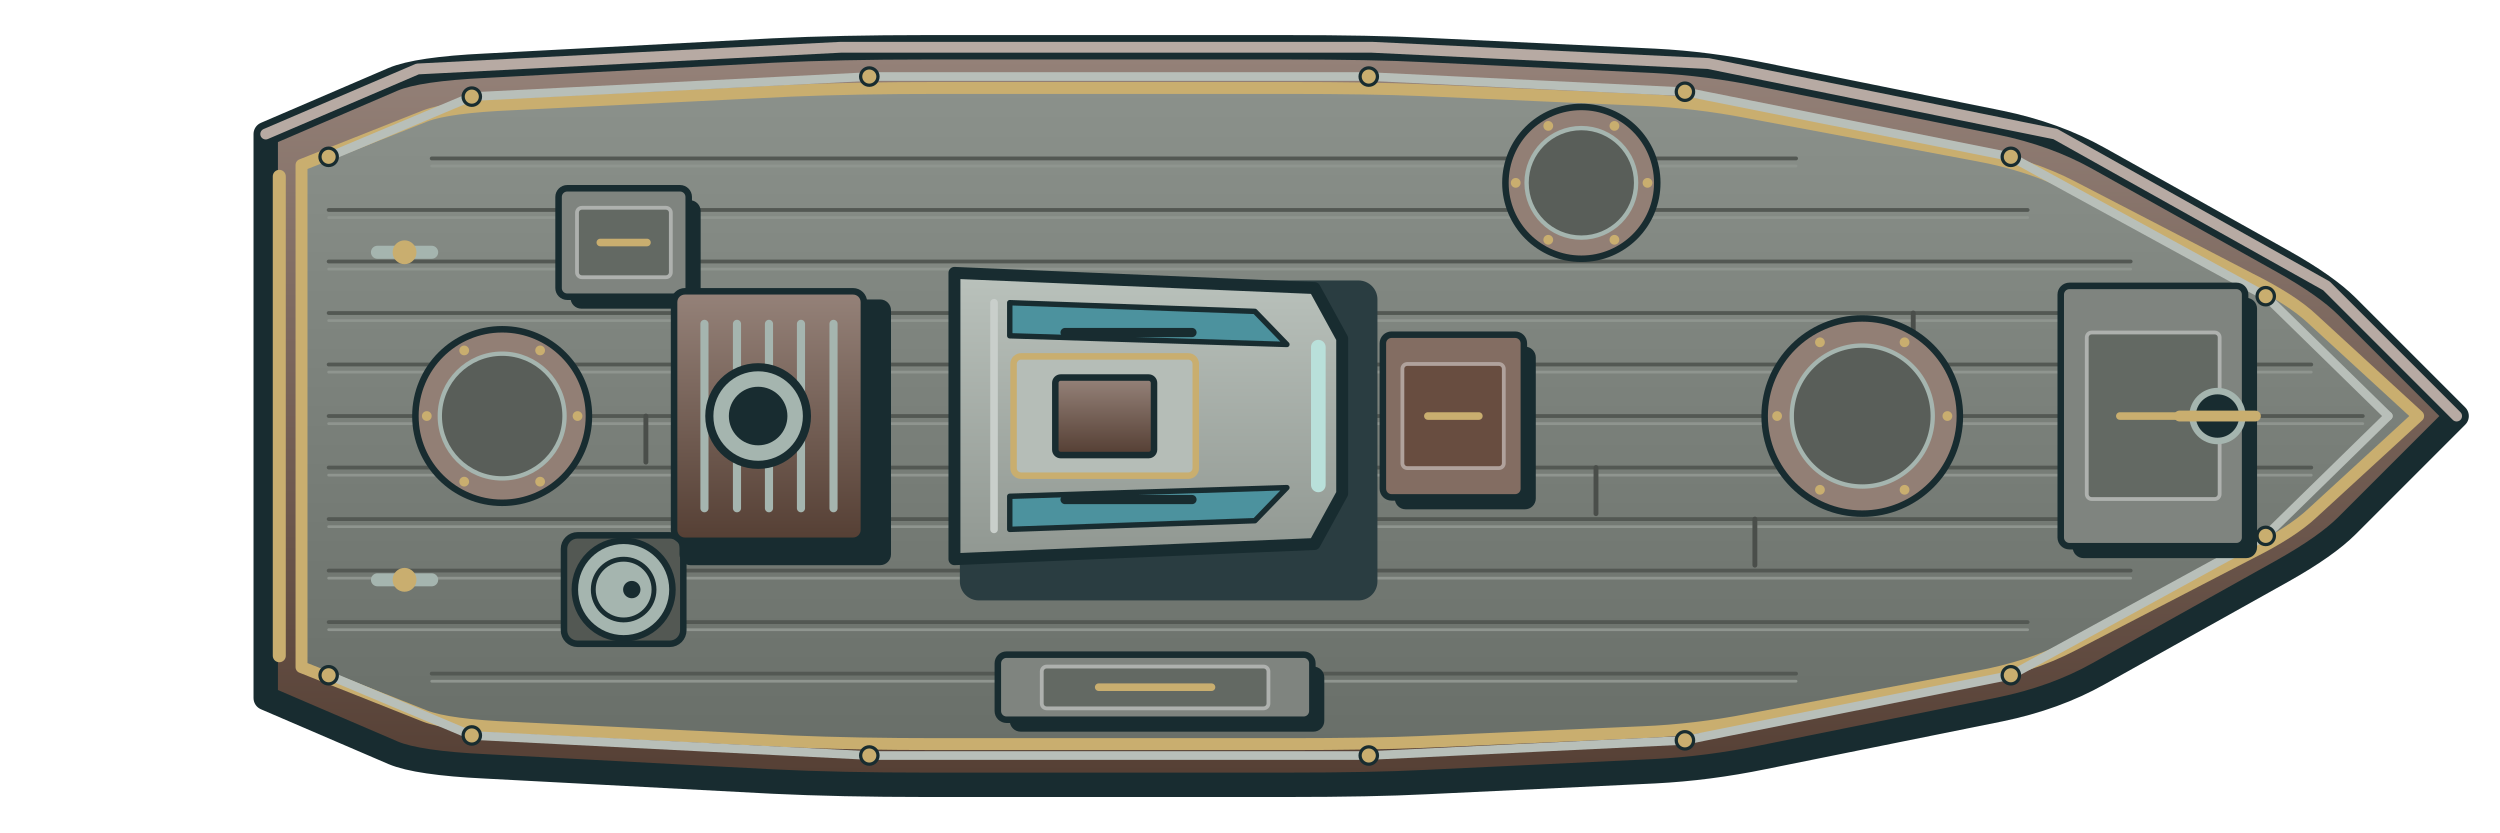
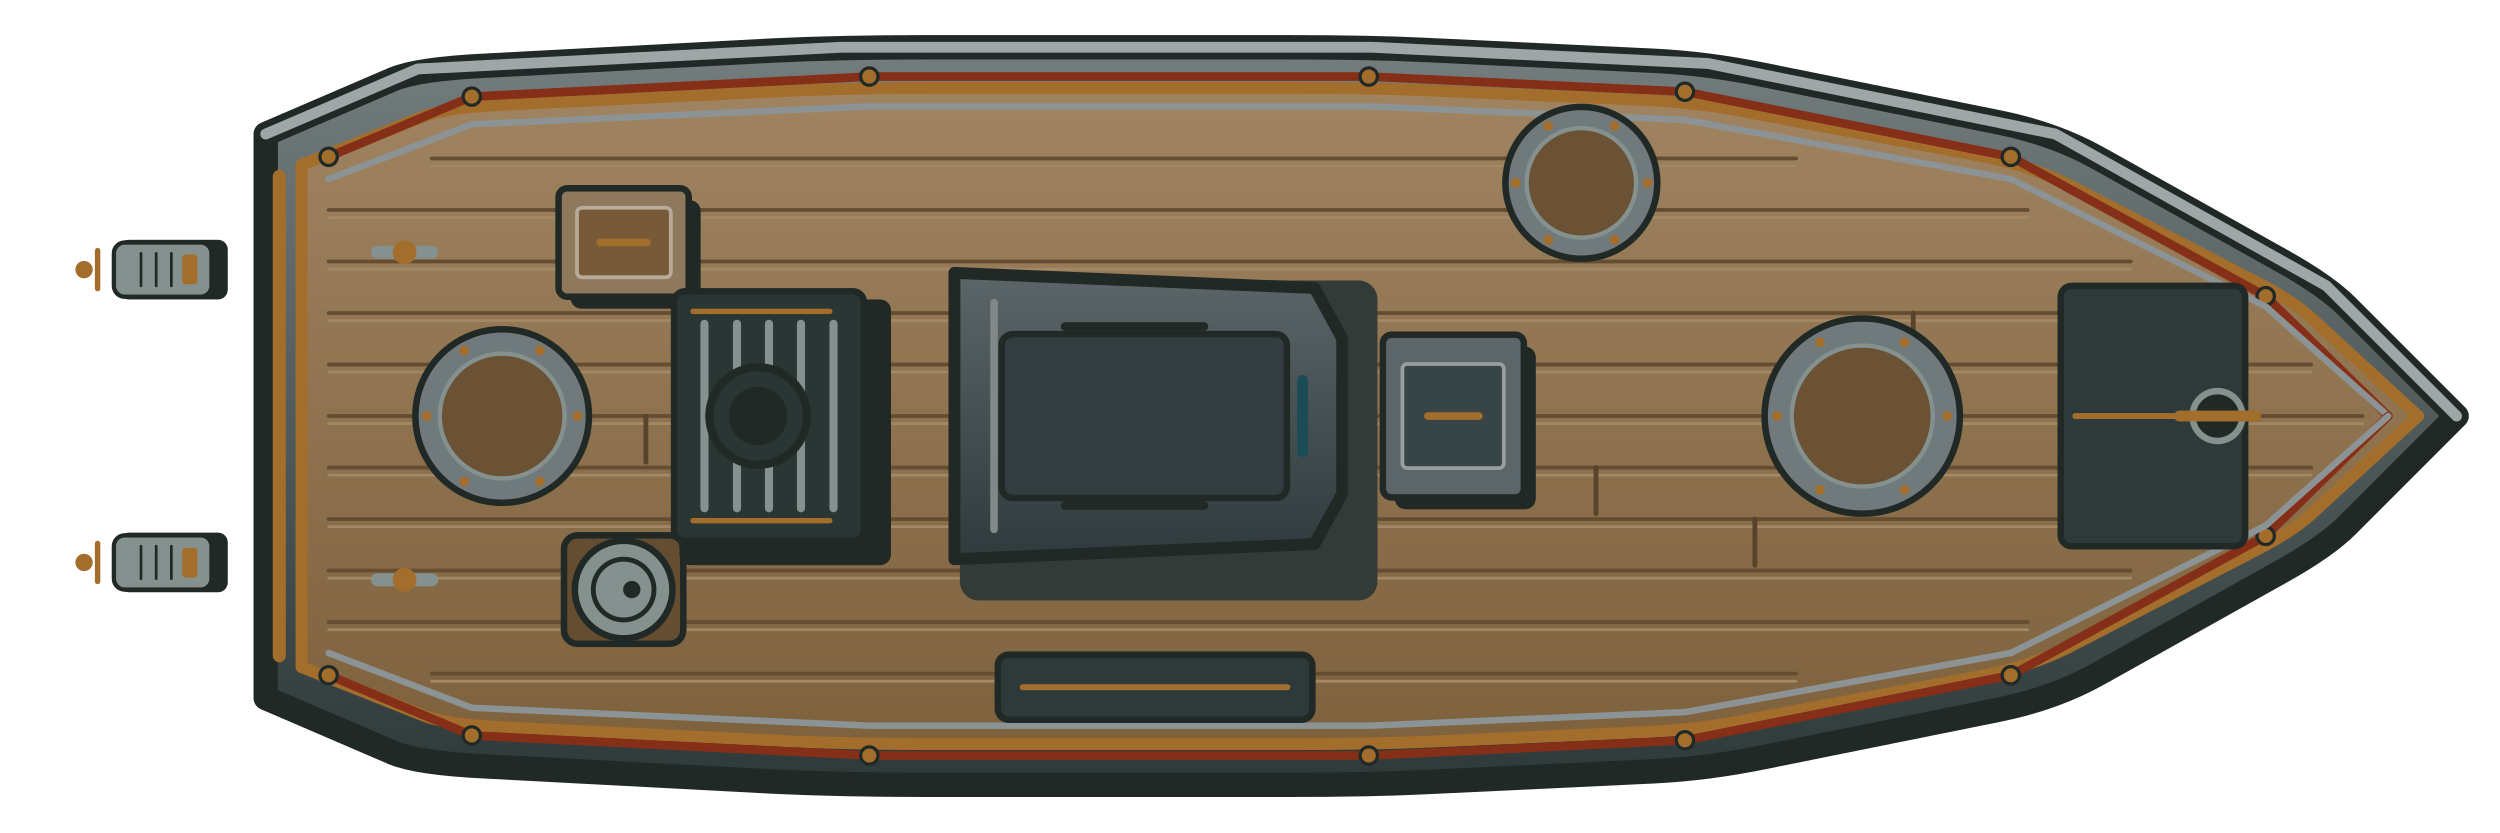
<svg xmlns="http://www.w3.org/2000/svg" width="664" height="221" viewBox="-2.43 -0.765 4.61 1.53">
  <defs>
    <linearGradient id="paint" x1="0" y1="0" x2="0" y2="1" gradientUnits="objectBoundingBox">
-       <stop stop-color="#958279" />
-       <stop offset="1" stop-color="#553f34" />
+       <stop stop-color="#747d7e" />
+       <stop offset="1" stop-color="#2e393a" />
    </linearGradient>
  </defs>
  <defs>
    <linearGradient id="deck" x1="0" y1="0" x2="0" y2="1" gradientUnits="objectBoundingBox">
-       <stop stop-color="#8b918b" />
-       <stop offset="1" stop-color="#696f69" />
+       <stop stop-color="#a08461" />
+       <stop offset="1" stop-color="#7e613d" />
    </linearGradient>
  </defs>
+   <path d="M-1.94,-0.52 L-1.705,-0.621 Q-1.66,-0.64 -1.535,-0.646 L-1.005,-0.674 Q-0.88,-0.68 -0.723,-0.68 L-0.057,-0.68 Q0.1,-0.68 0.199,-0.675 L0.621,-0.655 Q0.72,-0.65 0.822,-0.629 L1.258,-0.541 Q1.36,-0.52 1.44,-0.475 L1.78,-0.285 Q1.86,-0.24 1.898,-0.202 L2.1,0 L1.898,0.202 Q1.86,0.24 1.78,0.285 L1.44,0.475 Q1.36,0.52 1.258,0.541 L0.822,0.629 Q0.72,0.65 0.621,0.655 L0.199,0.675 Q0.1,0.68 -0.057,0.68 L-0.723,0.68 Q-0.88,0.68 -1.005,0.674 L-1.535,0.646 Q-1.66,0.64 -1.705,0.621 L-1.94,0.52 Z" fill="url(#paint)" stroke="#212926" stroke-width="0.045" stroke-linejoin="round" stroke-linecap="round" />
+   <path d="M-1.874,-0.463 L-1.647,-0.553 Q-1.604,-0.57 -1.483,-0.575 L-0.971,-0.6 Q-0.85,-0.605 -0.699,-0.605 L-0.055,-0.605 Q0.097,-0.605 0.192,-0.601 L0.6,-0.583 Q0.696,-0.579 0.794,-0.56 L1.215,-0.481 Q1.314,-0.463 1.391,-0.423 L1.719,-0.253 Q1.797,-0.214 1.834,-0.179 L2.029,0 L1.834,0.179 Q1.797,0.214 1.719,0.253 L1.391,0.423 Q1.314,0.463 1.215,0.481 L0.794,0.56 Q0.696,0.579 0.6,0.583 L0.192,0.601 Q0.097,0.605 -0.055,0.605 L-0.699,0.605 Q-0.85,0.605 -0.971,0.6 L-1.483,0.575 Q-1.604,0.57 -1.647,0.553 L-1.874,0.463 Z" fill="url(#deck)" stroke="#a36e2b" stroke-width="0.022" stroke-linejoin="round" stroke-linecap="round" />
+   <path d="M-1.634,-0.475 L0.882,-0.475" fill="none" stroke="#644d30" stroke-width="0.007" stroke-linejoin="round" stroke-linecap="round" />
+   <path d="M-1.634,-0.461 L0.882,-0.461" fill="none" stroke="#a38866" stroke-width="0.005" stroke-linejoin="round" stroke-linecap="round" />
+   <path d="M-1.824,-0.38 L1.309,-0.38" fill="none" stroke="#644d30" stroke-width="0.007" stroke-linejoin="round" stroke-linecap="round" />
+   <path d="M-1.824,-0.366 L1.309,-0.366" fill="none" stroke="#a38866" stroke-width="0.005" stroke-linejoin="round" stroke-linecap="round" />
+   <path d="M-1.824,-0.285 L1.499,-0.285" fill="none" stroke="#644d30" stroke-width="0.007" stroke-linejoin="round" stroke-linecap="round" />
+   <path d="M-1.824,-0.271 L1.499,-0.271" fill="none" stroke="#a38866" stroke-width="0.005" stroke-linejoin="round" stroke-linecap="round" />
+   <path d="M-1.824,-0.19 L1.689,-0.19" fill="none" stroke="#644d30" stroke-width="0.007" stroke-linejoin="round" stroke-linecap="round" />
+   <path d="M-1.824,-0.176 L1.689,-0.176" fill="none" stroke="#a38866" stroke-width="0.005" stroke-linejoin="round" stroke-linecap="round" />
+   <path d="M-1.824,-0.095 L1.832,-0.095" fill="none" stroke="#644d30" stroke-width="0.007" stroke-linejoin="round" stroke-linecap="round" />
+   <path d="M-1.824,-0.081 L1.832,-0.081" fill="none" stroke="#a38866" stroke-width="0.005" stroke-linejoin="round" stroke-linecap="round" />
+   <path d="M-1.824,0 L1.927,0" fill="none" stroke="#644d30" stroke-width="0.007" stroke-linejoin="round" stroke-linecap="round" />
+   <path d="M-1.824,0.014 L1.927,0.014" fill="none" stroke="#a38866" stroke-width="0.005" stroke-linejoin="round" stroke-linecap="round" />
+   <path d="M-1.824,0.095 L1.832,0.095" fill="none" stroke="#644d30" stroke-width="0.007" stroke-linejoin="round" stroke-linecap="round" />
+   <path d="M-1.824,0.109 L1.832,0.109" fill="none" stroke="#a38866" stroke-width="0.005" stroke-linejoin="round" stroke-linecap="round" />
+   <path d="M-1.824,0.19 L1.689,0.19" fill="none" stroke="#644d30" stroke-width="0.007" stroke-linejoin="round" stroke-linecap="round" />
+   <path d="M-1.824,0.204 L1.689,0.204" fill="none" stroke="#a38866" stroke-width="0.005" stroke-linejoin="round" stroke-linecap="round" />
+   <path d="M-1.824,0.285 L1.499,0.285" fill="none" stroke="#644d30" stroke-width="0.007" stroke-linejoin="round" stroke-linecap="round" />
+   <path d="M-1.824,0.299 L1.499,0.299" fill="none" stroke="#a38866" stroke-width="0.005" stroke-linejoin="round" stroke-linecap="round" />
+   <path d="M-1.824,0.38 L1.309,0.38" fill="none" stroke="#644d30" stroke-width="0.007" stroke-linejoin="round" stroke-linecap="round" />
+   <path d="M-1.824,0.394 L1.309,0.394" fill="none" stroke="#a38866" stroke-width="0.005" stroke-linejoin="round" stroke-linecap="round" />
+   <path d="M-1.634,0.475 L0.882,0.475" fill="none" stroke="#644d30" stroke-width="0.007" stroke-linejoin="round" stroke-linecap="round" />
+   <path d="M-1.634,0.489 L0.882,0.489" fill="none" stroke="#a38866" stroke-width="0.005" stroke-linejoin="round" stroke-linecap="round" />
+   <path d="M-1.531,-0.095 L-1.531,-0.01" fill="none" stroke="#59442b" stroke-width="0.009" stroke-linejoin="round" stroke-linecap="round" />
+   <path d="M-1.239,0 L-1.239,0.085" fill="none" stroke="#59442b" stroke-width="0.009" stroke-linejoin="round" stroke-linecap="round" />
+   <path d="M-0.947,0.095 L-0.947,0.18" fill="none" stroke="#59442b" stroke-width="0.009" stroke-linejoin="round" stroke-linecap="round" />
+   <path d="M-0.655,0.19 L-0.655,0.275" fill="none" stroke="#59442b" stroke-width="0.009" stroke-linejoin="round" stroke-linecap="round" />
+   <path d="M-0.363,-0.19 L-0.363,-0.105" fill="none" stroke="#59442b" stroke-width="0.009" stroke-linejoin="round" stroke-linecap="round" />
+   <path d="M-0.071,-0.095 L-0.071,-0.01" fill="none" stroke="#59442b" stroke-width="0.009" stroke-linejoin="round" stroke-linecap="round" />
+   <path d="M0.221,0 L0.221,0.085" fill="none" stroke="#59442b" stroke-width="0.009" stroke-linejoin="round" stroke-linecap="round" />
+   <path d="M0.513,0.095 L0.513,0.18" fill="none" stroke="#59442b" stroke-width="0.009" stroke-linejoin="round" stroke-linecap="round" />
+   <path d="M0.806,0.19 L0.806,0.275" fill="none" stroke="#59442b" stroke-width="0.009" stroke-linejoin="round" stroke-linecap="round" />
+   <path d="M1.098,-0.19 L1.098,-0.105" fill="none" stroke="#59442b" stroke-width="0.009" stroke-linejoin="round" stroke-linecap="round" />
+   <path d="M1.39,-0.095 L1.39,-0.01" fill="none" stroke="#59442b" stroke-width="0.009" stroke-linejoin="round" stroke-linecap="round" />
+   <path d="M-1.824,-0.478 L-1.56,-0.589 L-0.827,-0.626 L0.094,-0.626 L0.677,-0.598 L1.278,-0.478 L1.748,-0.221 L1.974,0" fill="none" stroke="#852e18" stroke-width="0.016" stroke-linejoin="round" stroke-linecap="round" />
+   <circle cx="-1.824" cy="-0.478" r="0.016" fill="#a36e2b" stroke="#212926" stroke-width="0.006" />
+   <circle cx="-1.56" cy="-0.589" r="0.016" fill="#a36e2b" stroke="#212926" stroke-width="0.006" />
+   <circle cx="-0.827" cy="-0.626" r="0.016" fill="#a36e2b" stroke="#212926" stroke-width="0.006" />
+   <circle cx="0.094" cy="-0.626" r="0.016" fill="#a36e2b" stroke="#212926" stroke-width="0.006" />
+   <circle cx="0.677" cy="-0.598" r="0.016" fill="#a36e2b" stroke="#212926" stroke-width="0.006" />
+   <circle cx="1.278" cy="-0.478" r="0.016" fill="#a36e2b" stroke="#212926" stroke-width="0.006" />
+   <circle cx="1.748" cy="-0.221" r="0.016" fill="#a36e2b" stroke="#212926" stroke-width="0.006" />
+   <path d="M-1.824,-0.437 L-1.56,-0.538 L-0.827,-0.571 L0.094,-0.571 L0.677,-0.546 L1.278,-0.437 L1.748,-0.202 L1.974,0" fill="none" stroke="#8c9394" stroke-width="0.012" stroke-linejoin="round" stroke-linecap="round" />
+   <path d="M-1.824,0.478 L-1.56,0.589 L-0.827,0.626 L0.094,0.626 L0.677,0.598 L1.278,0.478 L1.748,0.221 L1.974,0" fill="none" stroke="#852e18" stroke-width="0.016" stroke-linejoin="round" stroke-linecap="round" />
+   <circle cx="-1.824" cy="0.478" r="0.016" fill="#a36e2b" stroke="#212926" stroke-width="0.006" />
+   <circle cx="-1.56" cy="0.589" r="0.016" fill="#a36e2b" stroke="#212926" stroke-width="0.006" />
+   <circle cx="-0.827" cy="0.626" r="0.016" fill="#a36e2b" stroke="#212926" stroke-width="0.006" />
+   <circle cx="0.094" cy="0.626" r="0.016" fill="#a36e2b" stroke="#212926" stroke-width="0.006" />
+   <circle cx="0.677" cy="0.598" r="0.016" fill="#a36e2b" stroke="#212926" stroke-width="0.006" />
+   <circle cx="1.278" cy="0.478" r="0.016" fill="#a36e2b" stroke="#212926" stroke-width="0.006" />
+   <circle cx="1.748" cy="0.221" r="0.016" fill="#a36e2b" stroke="#212926" stroke-width="0.006" />
+   <path d="M-1.824,0.437 L-1.56,0.538 L-0.827,0.571 L0.094,0.571 L0.677,0.546 L1.278,0.437 L1.748,0.202 L1.974,0" fill="none" stroke="#8c9394" stroke-width="0.012" stroke-linejoin="round" stroke-linecap="round" />
+   <path d="M-1.94,-0.52 L-1.66,-0.64 L-0.88,-0.68 L0.1,-0.68 L0.72,-0.65 L1.36,-0.52 L1.86,-0.24 L2.1,0" fill="none" stroke="#9fa6a7" stroke-width="0.02" stroke-linejoin="round" stroke-linecap="round" />
+   <path d="M-1.915,-0.442 L-1.915,0.442" fill="none" stroke="#a36e2b" stroke-width="0.024" stroke-linejoin="round" stroke-linecap="round" />
+   <rect x="1.37" y="-0.24" width="0.34" height="0.48" rx="0.02" fill="#2e393a" stroke="#212926" stroke-width="0.012" />
+   <path d="M1.397,0 L1.683,0" fill="none" stroke="#a36e2b" stroke-width="0.011" stroke-linejoin="round" stroke-linecap="round" />
+   <rect x="-0.59" y="0.44" width="0.58" height="0.12" rx="0.02" fill="#2e393a" stroke="#212926" stroke-width="0.012" />
+   <path d="M-0.544,0.5 L-0.056,0.5" fill="none" stroke="#a36e2b" stroke-width="0.011" stroke-linejoin="round" stroke-linecap="round" />
+   <rect x="-1.378" y="-0.398" width="0.24" height="0.2" rx="0.02" fill="#212926" />
+   <rect x="-1.4" y="-0.42" width="0.24" height="0.2" rx="0.016" fill="#8f795d" stroke="#212926" stroke-width="0.012" />
+   <rect x="-1.366" y="-0.384" width="0.173" height="0.128" rx="0.009" fill="#775b39" stroke="#b8aa98" stroke-width="0.007" />
+   <path d="M-1.323,-0.32 L-1.237,-0.32" fill="none" stroke="#a36e2b" stroke-width="0.014" stroke-linejoin="round" stroke-linecap="round" />
+   <rect x="-1.39" y="0.22" width="0.22" height="0.2" rx="0.025" fill="#644d30" stroke="#212926" stroke-width="0.012" />
+   <circle cx="-1.28" cy="0.32" r="0.09" fill="#85918f" stroke="#212926" stroke-width="0.012" />
+   <circle cx="-1.28" cy="0.32" r="0.056" fill="none" stroke="#212926" stroke-width="0.009" />
+   <circle cx="-1.265" cy="0.32" r="0.016" fill="#212926" />
+   <rect x="0.142" y="-0.128" width="0.26" height="0.3" rx="0.02" fill="#212926" />
+   <rect x="0.12" y="-0.15" width="0.26" height="0.3" rx="0.016" fill="#5c6668" stroke="#212926" stroke-width="0.012" />
+   <rect x="0.156" y="-0.096" width="0.187" height="0.192" rx="0.009" fill="#384547" stroke="#989e9f" stroke-width="0.007" />
+   <path d="M0.203,0 L0.297,0" fill="none" stroke="#a36e2b" stroke-width="0.014" stroke-linejoin="round" stroke-linecap="round" />
+   <rect x="-1.177" y="-0.215" width="0.39" height="0.49" rx="0.02" fill="#212926" />
+   <rect x="-1.187" y="-0.23" width="0.35" height="0.46" rx="0.02" fill="#293633" stroke="#212926" stroke-width="0.012" />
+   <path d="M-1.131,-0.17 L-1.131,0.17" fill="none" stroke="#85918f" stroke-width="0.015" stroke-linejoin="round" stroke-linecap="round" />
+   <path d="M-1.071,-0.17 L-1.071,0.17" fill="none" stroke="#85918f" stroke-width="0.015" stroke-linejoin="round" stroke-linecap="round" />
+   <path d="M-1.012,-0.17 L-1.012,0.17" fill="none" stroke="#85918f" stroke-width="0.015" stroke-linejoin="round" stroke-linecap="round" />
+   <path d="M-0.953,-0.17 L-0.953,0.17" fill="none" stroke="#85918f" stroke-width="0.015" stroke-linejoin="round" stroke-linecap="round" />
+   <path d="M-0.893,-0.17 L-0.893,0.17" fill="none" stroke="#85918f" stroke-width="0.015" stroke-linejoin="round" stroke-linecap="round" />
+   <path d="M-1.152,-0.193 L-0.9,-0.193" fill="none" stroke="#a36e2b" stroke-width="0.01" stroke-linejoin="round" stroke-linecap="round" />
+   <path d="M-1.152,0.193 L-0.9,0.193" fill="none" stroke="#a36e2b" stroke-width="0.01" stroke-linejoin="round" stroke-linecap="round" />
+   <circle cx="-1.032" cy="0" r="0.09" fill="#293633" stroke="#212926" stroke-width="0.015" />
+   <circle cx="-1.032" cy="0" r="0.054" fill="#212926" />
+   <rect x="-2.21" y="-0.325" width="0.2" height="0.11" rx="0.018" fill="#212926" />
+   <rect x="-2.22" y="-0.32" width="0.18" height="0.1" rx="0.02" fill="#85918f" stroke="#212926" stroke-width="0.008" />
+   <path d="M-2.17,-0.3 L-2.17,-0.24" fill="none" stroke="#212926" stroke-width="0.005" stroke-linejoin="round" stroke-linecap="round" />
+   <path d="M-2.142,-0.3 L-2.142,-0.24" fill="none" stroke="#212926" stroke-width="0.005" stroke-linejoin="round" stroke-linecap="round" />
+   <path d="M-2.114,-0.3 L-2.114,-0.24" fill="none" stroke="#212926" stroke-width="0.005" stroke-linejoin="round" stroke-linecap="round" />
+   <rect x="-2.094" y="-0.298" width="0.028" height="0.055" rx="0.006" fill="#a36e2b" />
+   <path d="M-2.25,-0.305 L-2.25,-0.235" fill="none" stroke="#a36e2b" stroke-width="0.01" stroke-linejoin="round" stroke-linecap="round" />
+   <circle cx="-2.275" cy="-0.27" r="0.016" fill="#a36e2b" />
+   <rect x="-2.21" y="0.215" width="0.2" height="0.11" rx="0.018" fill="#212926" />
+   <rect x="-2.22" y="0.22" width="0.18" height="0.1" rx="0.02" fill="#85918f" stroke="#212926" stroke-width="0.008" />
+   <path d="M-2.17,0.24 L-2.17,0.3" fill="none" stroke="#212926" stroke-width="0.005" stroke-linejoin="round" stroke-linecap="round" />
+   <path d="M-2.142,0.24 L-2.142,0.3" fill="none" stroke="#212926" stroke-width="0.005" stroke-linejoin="round" stroke-linecap="round" />
+   <path d="M-2.114,0.24 L-2.114,0.3" fill="none" stroke="#212926" stroke-width="0.005" stroke-linejoin="round" stroke-linecap="round" />
+   <rect x="-2.094" y="0.243" width="0.028" height="0.055" rx="0.006" fill="#a36e2b" />
+   <path d="M-2.25,0.235 L-2.25,0.305" fill="none" stroke="#a36e2b" stroke-width="0.01" stroke-linejoin="round" stroke-linecap="round" />
+   <circle cx="-2.275" cy="0.27" r="0.016" fill="#a36e2b" />
+   <circle cx="1.004" cy="0" r="0.18" fill="#70797b" stroke="#212926" stroke-width="0.012" />
+   <circle cx="1.004" cy="0" r="0.13" fill="#6b5234" stroke="#85918f" stroke-width="0.008" />
+   <circle cx="1.161" cy="0" r="0.009" fill="#a36e2b" />
+   <circle cx="1.082" cy="0.136" r="0.009" fill="#a36e2b" />
+   <circle cx="0.926" cy="0.136" r="0.009" fill="#a36e2b" />
+   <circle cx="0.847" cy="0" r="0.009" fill="#a36e2b" />
+   <circle cx="0.926" cy="-0.136" r="0.009" fill="#a36e2b" />
+   <circle cx="1.082" cy="-0.136" r="0.009" fill="#a36e2b" />
+   <circle cx="-1.504" cy="0" r="0.16" fill="#70797b" stroke="#212926" stroke-width="0.012" />
+   <circle cx="-1.504" cy="0" r="0.115" fill="#6b5234" stroke="#85918f" stroke-width="0.008" />
+   <circle cx="-1.365" cy="0" r="0.009" fill="#a36e2b" />
+   <circle cx="-1.434" cy="0.121" r="0.009" fill="#a36e2b" />
+   <circle cx="-1.574" cy="0.121" r="0.009" fill="#a36e2b" />
+   <circle cx="-1.643" cy="0" r="0.009" fill="#a36e2b" />
+   <circle cx="-1.574" cy="-0.121" r="0.009" fill="#a36e2b" />
+   <circle cx="-1.434" cy="-0.121" r="0.009" fill="#a36e2b" />
+   <circle cx="0.486" cy="-0.43" r="0.14" fill="#70797b" stroke="#212926" stroke-width="0.012" />
+   <circle cx="0.486" cy="-0.43" r="0.101" fill="#6b5234" stroke="#85918f" stroke-width="0.008" />
+   <circle cx="0.608" cy="-0.43" r="0.009" fill="#a36e2b" />
+   <circle cx="0.547" cy="-0.325" r="0.009" fill="#a36e2b" />
+   <circle cx="0.425" cy="-0.325" r="0.009" fill="#a36e2b" />
+   <circle cx="0.365" cy="-0.43" r="0.009" fill="#a36e2b" />
+   <circle cx="0.425" cy="-0.535" r="0.009" fill="#a36e2b" />
+   <circle cx="0.547" cy="-0.535" r="0.009" fill="#a36e2b" />
+   <rect x="-0.66" y="-0.25" width="0.77" height="0.59" rx="0.035" fill="#333a37" />
  <defs>
    <linearGradient id="roof" x1="0" y1="0" x2="0" y2="1" gradientUnits="objectBoundingBox">
-       <stop stop-color="#bac2bc" />
-       <stop offset="1" stop-color="#909791" />
+       <stop stop-color="#5c6668" />
+       <stop offset="1" stop-color="#2f3a3c" />
    </linearGradient>
  </defs>
-   <path d="M-1.94,-0.52 L-1.705,-0.621 Q-1.66,-0.64 -1.535,-0.646 L-1.005,-0.674 Q-0.88,-0.68 -0.723,-0.68 L-0.057,-0.68 Q0.1,-0.68 0.199,-0.675 L0.621,-0.655 Q0.72,-0.65 0.822,-0.629 L1.258,-0.541 Q1.36,-0.52 1.44,-0.475 L1.78,-0.285 Q1.86,-0.24 1.898,-0.202 L2.1,0 L1.898,0.202 Q1.86,0.24 1.78,0.285 L1.44,0.475 Q1.36,0.52 1.258,0.541 L0.822,0.629 Q0.72,0.65 0.621,0.655 L0.199,0.675 Q0.1,0.68 -0.057,0.68 L-0.723,0.68 Q-0.88,0.68 -1.005,0.674 L-1.535,0.646 Q-1.66,0.64 -1.705,0.621 L-1.94,0.52 Z" fill="url(#paint)" stroke="#182c30" stroke-width="0.045" stroke-linejoin="round" stroke-linecap="round" />
-   <path d="M-1.874,-0.463 L-1.647,-0.553 Q-1.604,-0.57 -1.483,-0.575 L-0.971,-0.6 Q-0.85,-0.605 -0.699,-0.605 L-0.055,-0.605 Q0.097,-0.605 0.192,-0.601 L0.6,-0.583 Q0.696,-0.579 0.794,-0.56 L1.215,-0.481 Q1.314,-0.463 1.391,-0.423 L1.719,-0.253 Q1.797,-0.214 1.834,-0.179 L2.029,0 L1.834,0.179 Q1.797,0.214 1.719,0.253 L1.391,0.423 Q1.314,0.463 1.215,0.481 L0.794,0.56 Q0.696,0.579 0.6,0.583 L0.192,0.601 Q0.097,0.605 -0.055,0.605 L-0.699,0.605 Q-0.85,0.605 -0.971,0.6 L-1.483,0.575 Q-1.604,0.57 -1.647,0.553 L-1.874,0.463 Z" fill="url(#deck)" stroke="#c9ae6f" stroke-width="0.022" stroke-linejoin="round" stroke-linecap="round" />
-   <path d="M-1.634,-0.475 L0.882,-0.475" fill="none" stroke="#535853" stroke-width="0.007" stroke-linejoin="round" stroke-linecap="round" />
-   <path d="M-1.634,-0.461 L0.882,-0.461" fill="none" stroke="#8f958f" stroke-width="0.005" stroke-linejoin="round" stroke-linecap="round" />
-   <path d="M-1.824,-0.38 L1.309,-0.38" fill="none" stroke="#535853" stroke-width="0.007" stroke-linejoin="round" stroke-linecap="round" />
-   <path d="M-1.824,-0.366 L1.309,-0.366" fill="none" stroke="#8f958f" stroke-width="0.005" stroke-linejoin="round" stroke-linecap="round" />
-   <path d="M-1.824,-0.285 L1.499,-0.285" fill="none" stroke="#535853" stroke-width="0.007" stroke-linejoin="round" stroke-linecap="round" />
-   <path d="M-1.824,-0.271 L1.499,-0.271" fill="none" stroke="#8f958f" stroke-width="0.005" stroke-linejoin="round" stroke-linecap="round" />
-   <path d="M-1.824,-0.19 L1.689,-0.19" fill="none" stroke="#535853" stroke-width="0.007" stroke-linejoin="round" stroke-linecap="round" />
-   <path d="M-1.824,-0.176 L1.689,-0.176" fill="none" stroke="#8f958f" stroke-width="0.005" stroke-linejoin="round" stroke-linecap="round" />
-   <path d="M-1.824,-0.095 L1.832,-0.095" fill="none" stroke="#535853" stroke-width="0.007" stroke-linejoin="round" stroke-linecap="round" />
-   <path d="M-1.824,-0.081 L1.832,-0.081" fill="none" stroke="#8f958f" stroke-width="0.005" stroke-linejoin="round" stroke-linecap="round" />
-   <path d="M-1.824,0 L1.927,0" fill="none" stroke="#535853" stroke-width="0.007" stroke-linejoin="round" stroke-linecap="round" />
-   <path d="M-1.824,0.014 L1.927,0.014" fill="none" stroke="#8f958f" stroke-width="0.005" stroke-linejoin="round" stroke-linecap="round" />
-   <path d="M-1.824,0.095 L1.832,0.095" fill="none" stroke="#535853" stroke-width="0.007" stroke-linejoin="round" stroke-linecap="round" />
-   <path d="M-1.824,0.109 L1.832,0.109" fill="none" stroke="#8f958f" stroke-width="0.005" stroke-linejoin="round" stroke-linecap="round" />
-   <path d="M-1.824,0.19 L1.689,0.19" fill="none" stroke="#535853" stroke-width="0.007" stroke-linejoin="round" stroke-linecap="round" />
-   <path d="M-1.824,0.204 L1.689,0.204" fill="none" stroke="#8f958f" stroke-width="0.005" stroke-linejoin="round" stroke-linecap="round" />
-   <path d="M-1.824,0.285 L1.499,0.285" fill="none" stroke="#535853" stroke-width="0.007" stroke-linejoin="round" stroke-linecap="round" />
-   <path d="M-1.824,0.299 L1.499,0.299" fill="none" stroke="#8f958f" stroke-width="0.005" stroke-linejoin="round" stroke-linecap="round" />
-   <path d="M-1.824,0.38 L1.309,0.38" fill="none" stroke="#535853" stroke-width="0.007" stroke-linejoin="round" stroke-linecap="round" />
-   <path d="M-1.824,0.394 L1.309,0.394" fill="none" stroke="#8f958f" stroke-width="0.005" stroke-linejoin="round" stroke-linecap="round" />
-   <path d="M-1.634,0.475 L0.882,0.475" fill="none" stroke="#535853" stroke-width="0.007" stroke-linejoin="round" stroke-linecap="round" />
-   <path d="M-1.634,0.489 L0.882,0.489" fill="none" stroke="#8f958f" stroke-width="0.005" stroke-linejoin="round" stroke-linecap="round" />
-   <path d="M-1.531,-0.095 L-1.531,-0.01" fill="none" stroke="#4a4e4a" stroke-width="0.009" stroke-linejoin="round" stroke-linecap="round" />
-   <path d="M-1.239,0 L-1.239,0.085" fill="none" stroke="#4a4e4a" stroke-width="0.009" stroke-linejoin="round" stroke-linecap="round" />
-   <path d="M-0.947,0.095 L-0.947,0.18" fill="none" stroke="#4a4e4a" stroke-width="0.009" stroke-linejoin="round" stroke-linecap="round" />
-   <path d="M-0.655,0.19 L-0.655,0.275" fill="none" stroke="#4a4e4a" stroke-width="0.009" stroke-linejoin="round" stroke-linecap="round" />
-   <path d="M-0.363,-0.19 L-0.363,-0.105" fill="none" stroke="#4a4e4a" stroke-width="0.009" stroke-linejoin="round" stroke-linecap="round" />
-   <path d="M-0.071,-0.095 L-0.071,-0.01" fill="none" stroke="#4a4e4a" stroke-width="0.009" stroke-linejoin="round" stroke-linecap="round" />
-   <path d="M0.221,0 L0.221,0.085" fill="none" stroke="#4a4e4a" stroke-width="0.009" stroke-linejoin="round" stroke-linecap="round" />
-   <path d="M0.513,0.095 L0.513,0.18" fill="none" stroke="#4a4e4a" stroke-width="0.009" stroke-linejoin="round" stroke-linecap="round" />
-   <path d="M0.806,0.19 L0.806,0.275" fill="none" stroke="#4a4e4a" stroke-width="0.009" stroke-linejoin="round" stroke-linecap="round" />
-   <path d="M1.098,-0.19 L1.098,-0.105" fill="none" stroke="#4a4e4a" stroke-width="0.009" stroke-linejoin="round" stroke-linecap="round" />
-   <path d="M1.39,-0.095 L1.39,-0.01" fill="none" stroke="#4a4e4a" stroke-width="0.009" stroke-linejoin="round" stroke-linecap="round" />
-   <path d="M-1.824,-0.478 L-1.56,-0.589 L-0.827,-0.626 L0.094,-0.626 L0.677,-0.598 L1.278,-0.478 L1.748,-0.221 L1.974,0" fill="none" stroke="#b8bfb9" stroke-width="0.016" stroke-linejoin="round" stroke-linecap="round" />
-   <circle cx="-1.824" cy="-0.478" r="0.016" fill="#c9ae6f" stroke="#182c30" stroke-width="0.006" />
-   <circle cx="-1.56" cy="-0.589" r="0.016" fill="#c9ae6f" stroke="#182c30" stroke-width="0.006" />
-   <circle cx="-0.827" cy="-0.626" r="0.016" fill="#c9ae6f" stroke="#182c30" stroke-width="0.006" />
-   <circle cx="0.094" cy="-0.626" r="0.016" fill="#c9ae6f" stroke="#182c30" stroke-width="0.006" />
-   <circle cx="0.677" cy="-0.598" r="0.016" fill="#c9ae6f" stroke="#182c30" stroke-width="0.006" />
-   <circle cx="1.278" cy="-0.478" r="0.016" fill="#c9ae6f" stroke="#182c30" stroke-width="0.006" />
-   <circle cx="1.748" cy="-0.221" r="0.016" fill="#c9ae6f" stroke="#182c30" stroke-width="0.006" />
-   <path d="M-1.824,0.478 L-1.56,0.589 L-0.827,0.626 L0.094,0.626 L0.677,0.598 L1.278,0.478 L1.748,0.221 L1.974,0" fill="none" stroke="#b8bfb9" stroke-width="0.016" stroke-linejoin="round" stroke-linecap="round" />
-   <circle cx="-1.824" cy="0.478" r="0.016" fill="#c9ae6f" stroke="#182c30" stroke-width="0.006" />
-   <circle cx="-1.56" cy="0.589" r="0.016" fill="#c9ae6f" stroke="#182c30" stroke-width="0.006" />
-   <circle cx="-0.827" cy="0.626" r="0.016" fill="#c9ae6f" stroke="#182c30" stroke-width="0.006" />
-   <circle cx="0.094" cy="0.626" r="0.016" fill="#c9ae6f" stroke="#182c30" stroke-width="0.006" />
-   <circle cx="0.677" cy="0.598" r="0.016" fill="#c9ae6f" stroke="#182c30" stroke-width="0.006" />
-   <circle cx="1.278" cy="0.478" r="0.016" fill="#c9ae6f" stroke="#182c30" stroke-width="0.006" />
-   <circle cx="1.748" cy="0.221" r="0.016" fill="#c9ae6f" stroke="#182c30" stroke-width="0.006" />
-   <path d="M-1.94,-0.52 L-1.66,-0.64 L-0.88,-0.68 L0.1,-0.68 L0.72,-0.65 L1.36,-0.52 L1.86,-0.24 L2.1,0" fill="none" stroke="#b7aaa3" stroke-width="0.02" stroke-linejoin="round" stroke-linecap="round" />
-   <path d="M-1.915,-0.442 L-1.915,0.442" fill="none" stroke="#c9ae6f" stroke-width="0.024" stroke-linejoin="round" stroke-linecap="round" />
-   <rect x="1.392" y="-0.218" width="0.34" height="0.48" rx="0.02" fill="#182c30" />
-   <rect x="1.37" y="-0.24" width="0.34" height="0.48" rx="0.016" fill="#7f847f" stroke="#182c30" stroke-width="0.012" />
-   <rect x="1.418" y="-0.154" width="0.245" height="0.307" rx="0.009" fill="#636963" stroke="#aeb1ae" stroke-width="0.007" />
-   <path d="M1.479,0 L1.601,0" fill="none" stroke="#c9ae6f" stroke-width="0.014" stroke-linejoin="round" stroke-linecap="round" />
-   <rect x="-0.568" y="0.462" width="0.58" height="0.12" rx="0.02" fill="#182c30" />
-   <rect x="-0.59" y="0.44" width="0.58" height="0.12" rx="0.016" fill="#7f847f" stroke="#182c30" stroke-width="0.012" />
-   <rect x="-0.509" y="0.462" width="0.418" height="0.077" rx="0.009" fill="#636963" stroke="#aeb1ae" stroke-width="0.007" />
-   <path d="M-0.404,0.5 L-0.196,0.5" fill="none" stroke="#c9ae6f" stroke-width="0.014" stroke-linejoin="round" stroke-linecap="round" />
-   <rect x="-1.378" y="-0.398" width="0.24" height="0.2" rx="0.02" fill="#182c30" />
-   <rect x="-1.4" y="-0.42" width="0.24" height="0.2" rx="0.016" fill="#7f847f" stroke="#182c30" stroke-width="0.012" />
-   <rect x="-1.366" y="-0.384" width="0.173" height="0.128" rx="0.009" fill="#636963" stroke="#aeb1ae" stroke-width="0.007" />
-   <path d="M-1.323,-0.32 L-1.237,-0.32" fill="none" stroke="#c9ae6f" stroke-width="0.014" stroke-linejoin="round" stroke-linecap="round" />
-   <rect x="-1.39" y="0.22" width="0.22" height="0.2" rx="0.025" fill="#535853" stroke="#182c30" stroke-width="0.012" />
-   <circle cx="-1.28" cy="0.32" r="0.09" fill="#a5b5af" stroke="#182c30" stroke-width="0.012" />
-   <circle cx="-1.28" cy="0.32" r="0.056" fill="none" stroke="#182c30" stroke-width="0.009" />
-   <circle cx="-1.265" cy="0.32" r="0.016" fill="#182c30" />
-   <rect x="0.142" y="-0.128" width="0.26" height="0.3" rx="0.02" fill="#182c30" />
-   <rect x="0.12" y="-0.15" width="0.26" height="0.3" rx="0.016" fill="#836d62" stroke="#182c30" stroke-width="0.012" />
-   <rect x="0.156" y="-0.096" width="0.187" height="0.192" rx="0.009" fill="#684d40" stroke="#b0a29c" stroke-width="0.007" />
-   <path d="M0.203,0 L0.297,0" fill="none" stroke="#c9ae6f" stroke-width="0.014" stroke-linejoin="round" stroke-linecap="round" />
-   <rect x="-1.177" y="-0.215" width="0.39" height="0.49" rx="0.02" fill="#182c30" />
-   <rect x="-1.187" y="-0.23" width="0.35" height="0.46" rx="0.02" fill="url(#paint)" stroke="#182c30" stroke-width="0.012" />
-   <path d="M-1.131,-0.17 L-1.131,0.17" fill="none" stroke="#a5b5af" stroke-width="0.015" stroke-linejoin="round" stroke-linecap="round" />
-   <path d="M-1.071,-0.17 L-1.071,0.17" fill="none" stroke="#a5b5af" stroke-width="0.015" stroke-linejoin="round" stroke-linecap="round" />
-   <path d="M-1.012,-0.17 L-1.012,0.17" fill="none" stroke="#a5b5af" stroke-width="0.015" stroke-linejoin="round" stroke-linecap="round" />
-   <path d="M-0.953,-0.17 L-0.953,0.17" fill="none" stroke="#a5b5af" stroke-width="0.015" stroke-linejoin="round" stroke-linecap="round" />
-   <path d="M-0.893,-0.17 L-0.893,0.17" fill="none" stroke="#a5b5af" stroke-width="0.015" stroke-linejoin="round" stroke-linecap="round" />
-   <circle cx="-1.032" cy="0" r="0.09" fill="#a5b5af" stroke="#182c30" stroke-width="0.015" />
-   <circle cx="-1.032" cy="0" r="0.054" fill="#182c30" />
-   <circle cx="1.004" cy="0" r="0.18" fill="#927f75" stroke="#182c30" stroke-width="0.012" />
-   <circle cx="1.004" cy="0" r="0.13" fill="#595e59" stroke="#a5b5af" stroke-width="0.008" />
-   <circle cx="1.161" cy="0" r="0.009" fill="#c9ae6f" />
-   <circle cx="1.082" cy="0.136" r="0.009" fill="#c9ae6f" />
-   <circle cx="0.926" cy="0.136" r="0.009" fill="#c9ae6f" />
-   <circle cx="0.847" cy="0" r="0.009" fill="#c9ae6f" />
-   <circle cx="0.926" cy="-0.136" r="0.009" fill="#c9ae6f" />
-   <circle cx="1.082" cy="-0.136" r="0.009" fill="#c9ae6f" />
-   <circle cx="-1.504" cy="0" r="0.16" fill="#927f75" stroke="#182c30" stroke-width="0.012" />
-   <circle cx="-1.504" cy="0" r="0.115" fill="#595e59" stroke="#a5b5af" stroke-width="0.008" />
-   <circle cx="-1.365" cy="0" r="0.009" fill="#c9ae6f" />
-   <circle cx="-1.434" cy="0.121" r="0.009" fill="#c9ae6f" />
-   <circle cx="-1.574" cy="0.121" r="0.009" fill="#c9ae6f" />
-   <circle cx="-1.643" cy="0" r="0.009" fill="#c9ae6f" />
-   <circle cx="-1.574" cy="-0.121" r="0.009" fill="#c9ae6f" />
-   <circle cx="-1.434" cy="-0.121" r="0.009" fill="#c9ae6f" />
-   <circle cx="0.486" cy="-0.43" r="0.14" fill="#927f75" stroke="#182c30" stroke-width="0.012" />
-   <circle cx="0.486" cy="-0.43" r="0.101" fill="#595e59" stroke="#a5b5af" stroke-width="0.008" />
-   <circle cx="0.608" cy="-0.43" r="0.009" fill="#c9ae6f" />
-   <circle cx="0.547" cy="-0.325" r="0.009" fill="#c9ae6f" />
-   <circle cx="0.425" cy="-0.325" r="0.009" fill="#c9ae6f" />
-   <circle cx="0.365" cy="-0.43" r="0.009" fill="#c9ae6f" />
-   <circle cx="0.425" cy="-0.535" r="0.009" fill="#c9ae6f" />
-   <circle cx="0.547" cy="-0.535" r="0.009" fill="#c9ae6f" />
-   <rect x="-0.66" y="-0.25" width="0.77" height="0.59" rx="0.035" fill="#2a3d41" />
-   <path d="M-0.67,-0.264 L-0.006,-0.236 L0.045,-0.143 L0.045,0.143 L-0.006,0.236 L-0.67,0.264 Z" fill="url(#roof)" stroke="#182c30" stroke-width="0.022" stroke-linejoin="round" stroke-linecap="round" />
-   <path d="M-0.568,-0.209 L-0.116,-0.193 L-0.057,-0.132 L-0.568,-0.148 Z" fill="#4c929e" stroke="#182c30" stroke-width="0.01" stroke-linejoin="round" stroke-linecap="round" />
-   <path d="M-0.568,0.209 L-0.116,0.193 L-0.057,0.132 L-0.568,0.148 Z" fill="#4c929e" stroke="#182c30" stroke-width="0.01" stroke-linejoin="round" stroke-linecap="round" />
-   <path d="M0.001,-0.127 L0.001,0.127" fill="none" stroke="#b9e0da" stroke-width="0.027" stroke-linejoin="round" stroke-linecap="round" />
-   <rect x="-0.561" y="-0.11" width="0.336" height="0.22" rx="0.014" fill="#b5bdb7" stroke="#c9ae6f" stroke-width="0.012" />
-   <rect x="-0.484" y="-0.071" width="0.182" height="0.143" rx="0.01" fill="url(#paint)" stroke="#182c30" stroke-width="0.012" />
-   <path d="M-0.466,-0.154 L-0.232,-0.154" fill="none" stroke="#182c30" stroke-width="0.017" stroke-linejoin="round" stroke-linecap="round" />
-   <path d="M-0.466,0.154 L-0.232,0.154" fill="none" stroke="#182c30" stroke-width="0.017" stroke-linejoin="round" stroke-linecap="round" />
-   <path d="M-0.597,-0.209 L-0.597,0.209" fill="none" stroke="#c9cfcb" stroke-width="0.014" stroke-linejoin="round" stroke-linecap="round" />
-   <path d="M-1.734,-0.302 L-1.634,-0.302" fill="none" stroke="#a5b5af" stroke-width="0.024" stroke-linejoin="round" stroke-linecap="round" />
-   <circle cx="-1.684" cy="-0.302" r="0.022" fill="#c9ae6f" />
-   <path d="M-1.734,0.302 L-1.634,0.302" fill="none" stroke="#a5b5af" stroke-width="0.024" stroke-linejoin="round" stroke-linecap="round" />
-   <circle cx="-1.684" cy="0.302" r="0.022" fill="#c9ae6f" />
-   <circle cx="1.659" cy="0" r="0.046" fill="#182c30" stroke="#a5b5af" stroke-width="0.012" />
-   <path d="M1.589,0 L1.729,0" fill="none" stroke="#c9ae6f" stroke-width="0.02" stroke-linejoin="round" stroke-linecap="round" />
+   <path d="M-0.67,-0.264 L-0.006,-0.236 L0.045,-0.143 L0.045,0.143 L-0.006,0.236 L-0.67,0.264 Z" fill="url(#roof)" stroke="#212926" stroke-width="0.022" stroke-linejoin="round" stroke-linecap="round" />
+   <rect x="-0.583" y="-0.151" width="0.526" height="0.302" rx="0.02" fill="#313d3e" stroke="#212926" stroke-width="0.012" />
+   <path d="M-0.028,-0.066 L-0.028,0.066" fill="none" stroke="#1a4c57" stroke-width="0.02" stroke-linejoin="round" stroke-linecap="round" />
+   <path d="M-0.466,-0.165 L-0.21,-0.165" fill="none" stroke="#212926" stroke-width="0.016" stroke-linejoin="round" stroke-linecap="round" />
+   <path d="M-0.466,0.165 L-0.21,0.165" fill="none" stroke="#212926" stroke-width="0.016" stroke-linejoin="round" stroke-linecap="round" />
+   <path d="M-0.597,-0.209 L-0.597,0.209" fill="none" stroke="#808889" stroke-width="0.014" stroke-linejoin="round" stroke-linecap="round" />
+   <path d="M-1.734,-0.302 L-1.634,-0.302" fill="none" stroke="#85918f" stroke-width="0.024" stroke-linejoin="round" stroke-linecap="round" />
+   <circle cx="-1.684" cy="-0.302" r="0.022" fill="#a36e2b" />
+   <path d="M-1.734,0.302 L-1.634,0.302" fill="none" stroke="#85918f" stroke-width="0.024" stroke-linejoin="round" stroke-linecap="round" />
+   <circle cx="-1.684" cy="0.302" r="0.022" fill="#a36e2b" />
+   <circle cx="1.659" cy="0" r="0.046" fill="#212926" stroke="#85918f" stroke-width="0.012" />
+   <path d="M1.589,0 L1.729,0" fill="none" stroke="#a36e2b" stroke-width="0.02" stroke-linejoin="round" stroke-linecap="round" />
</svg>
